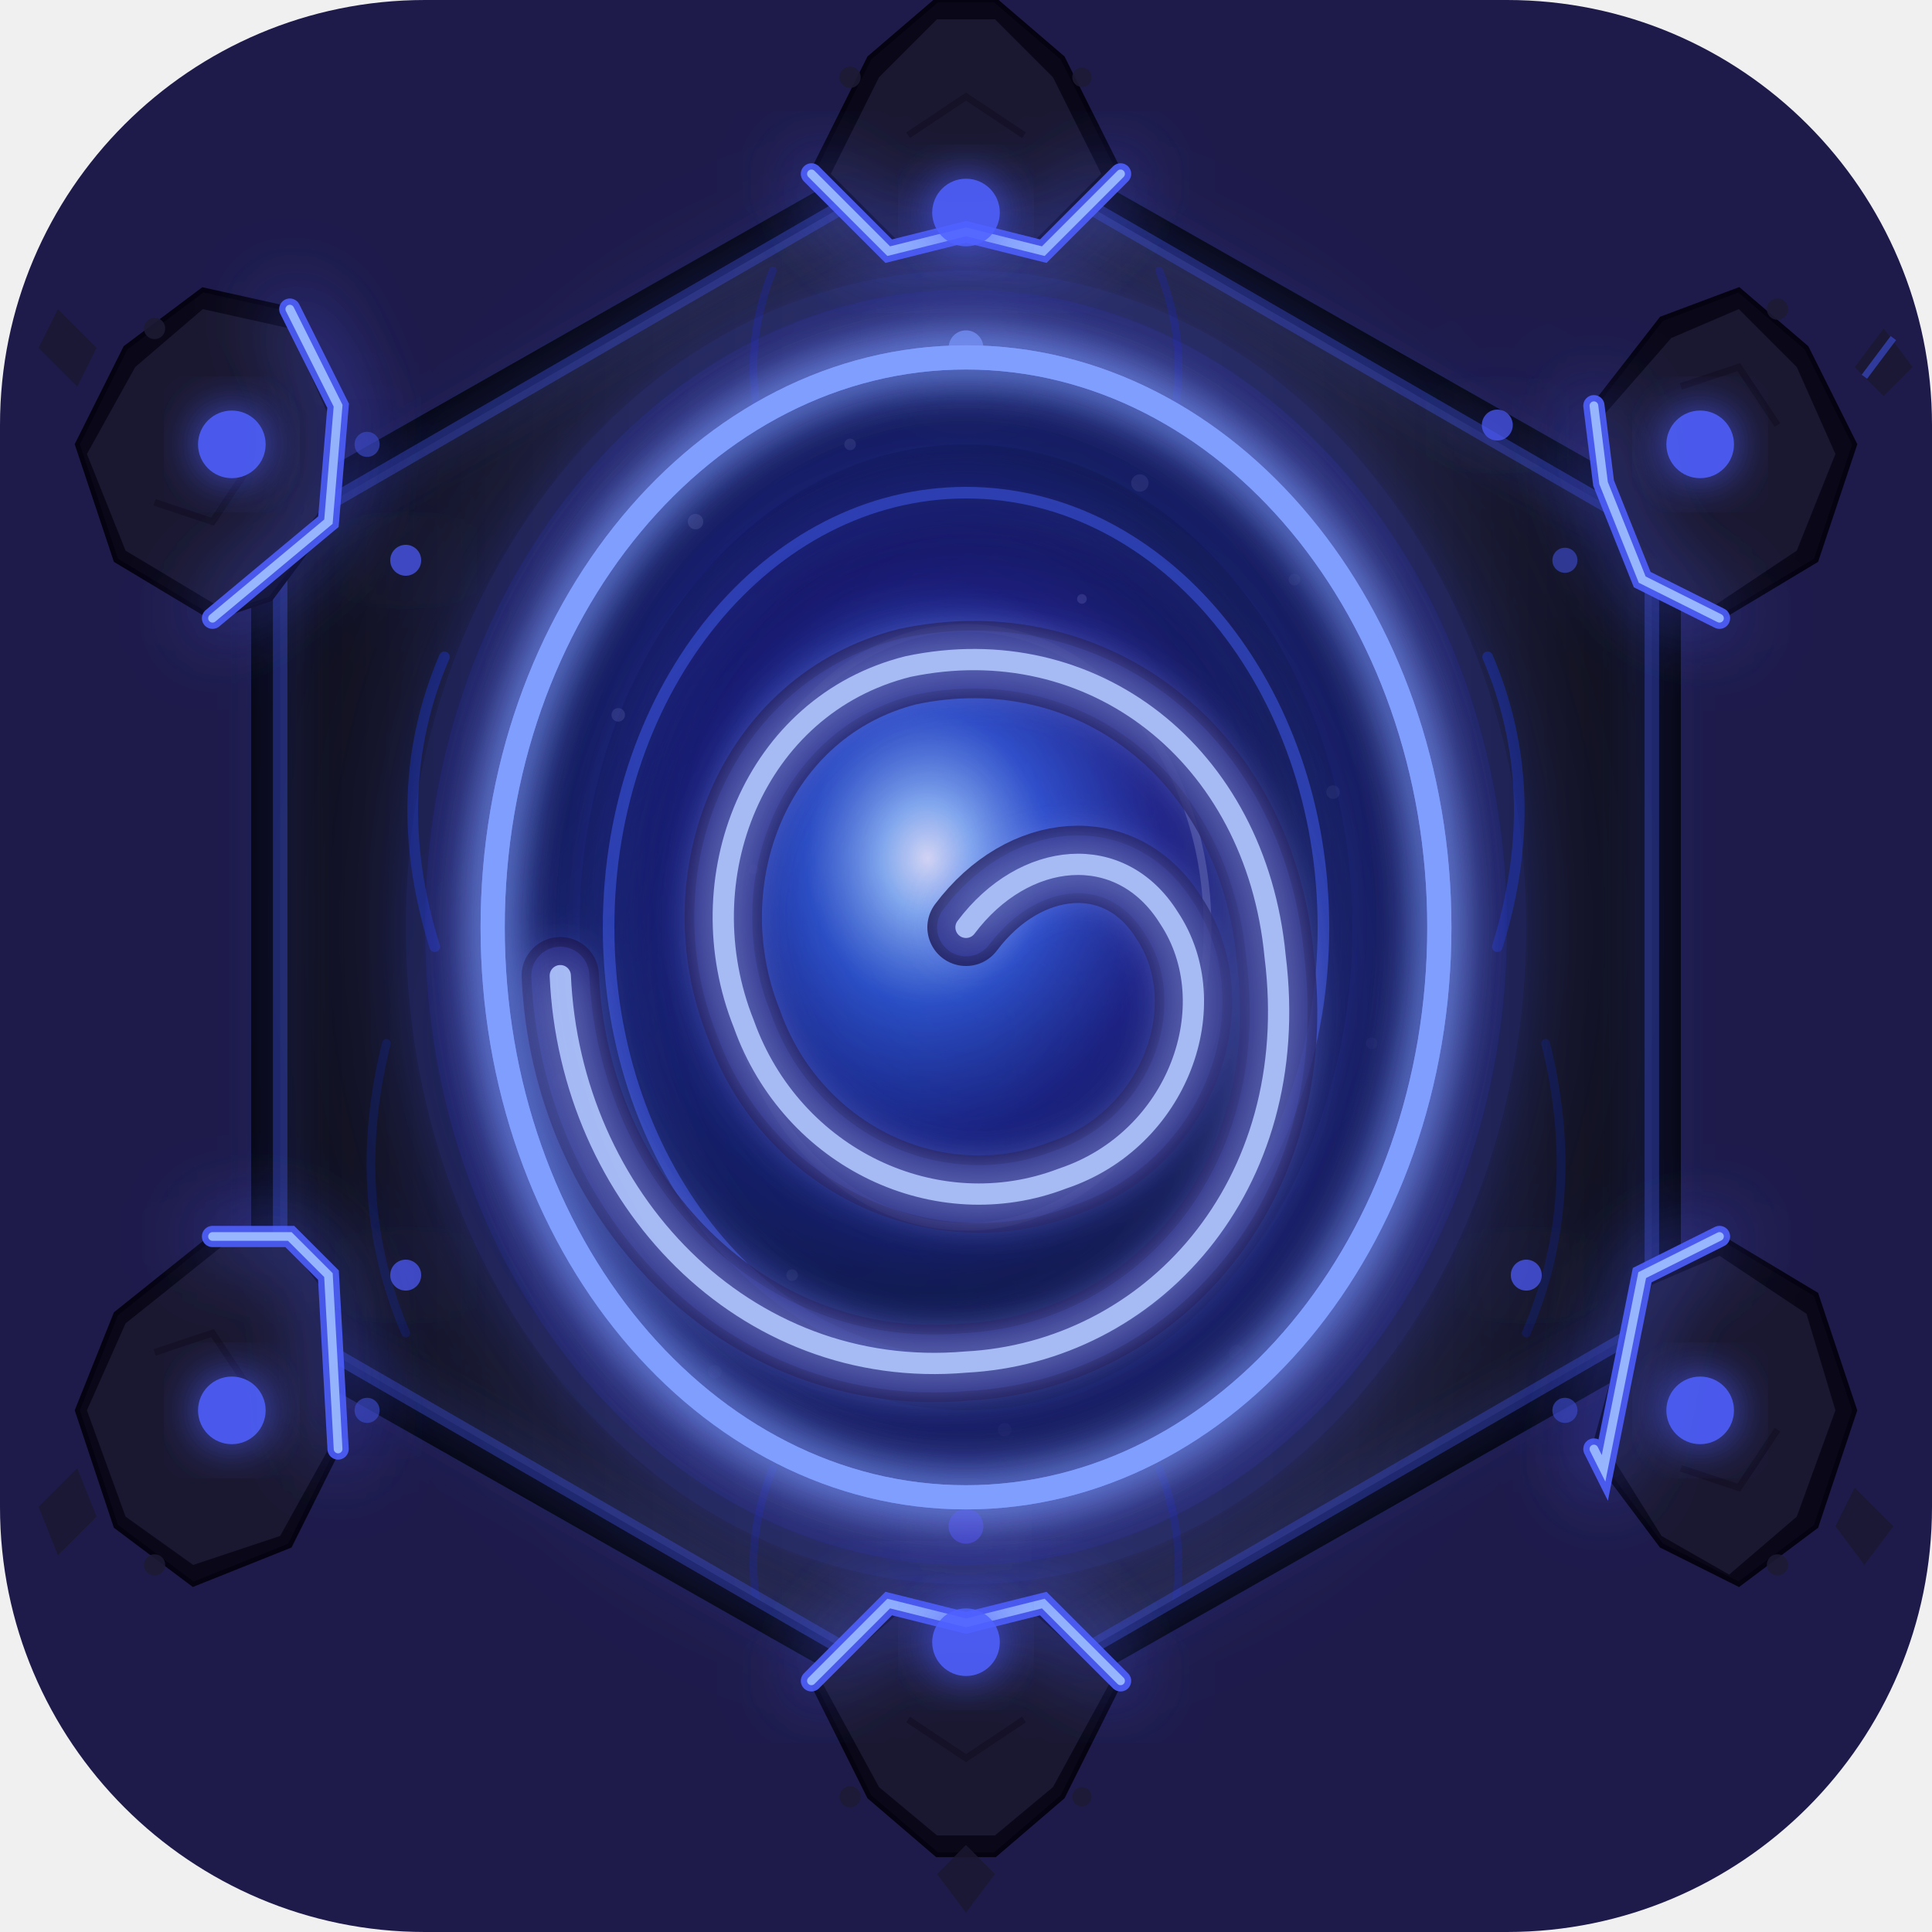
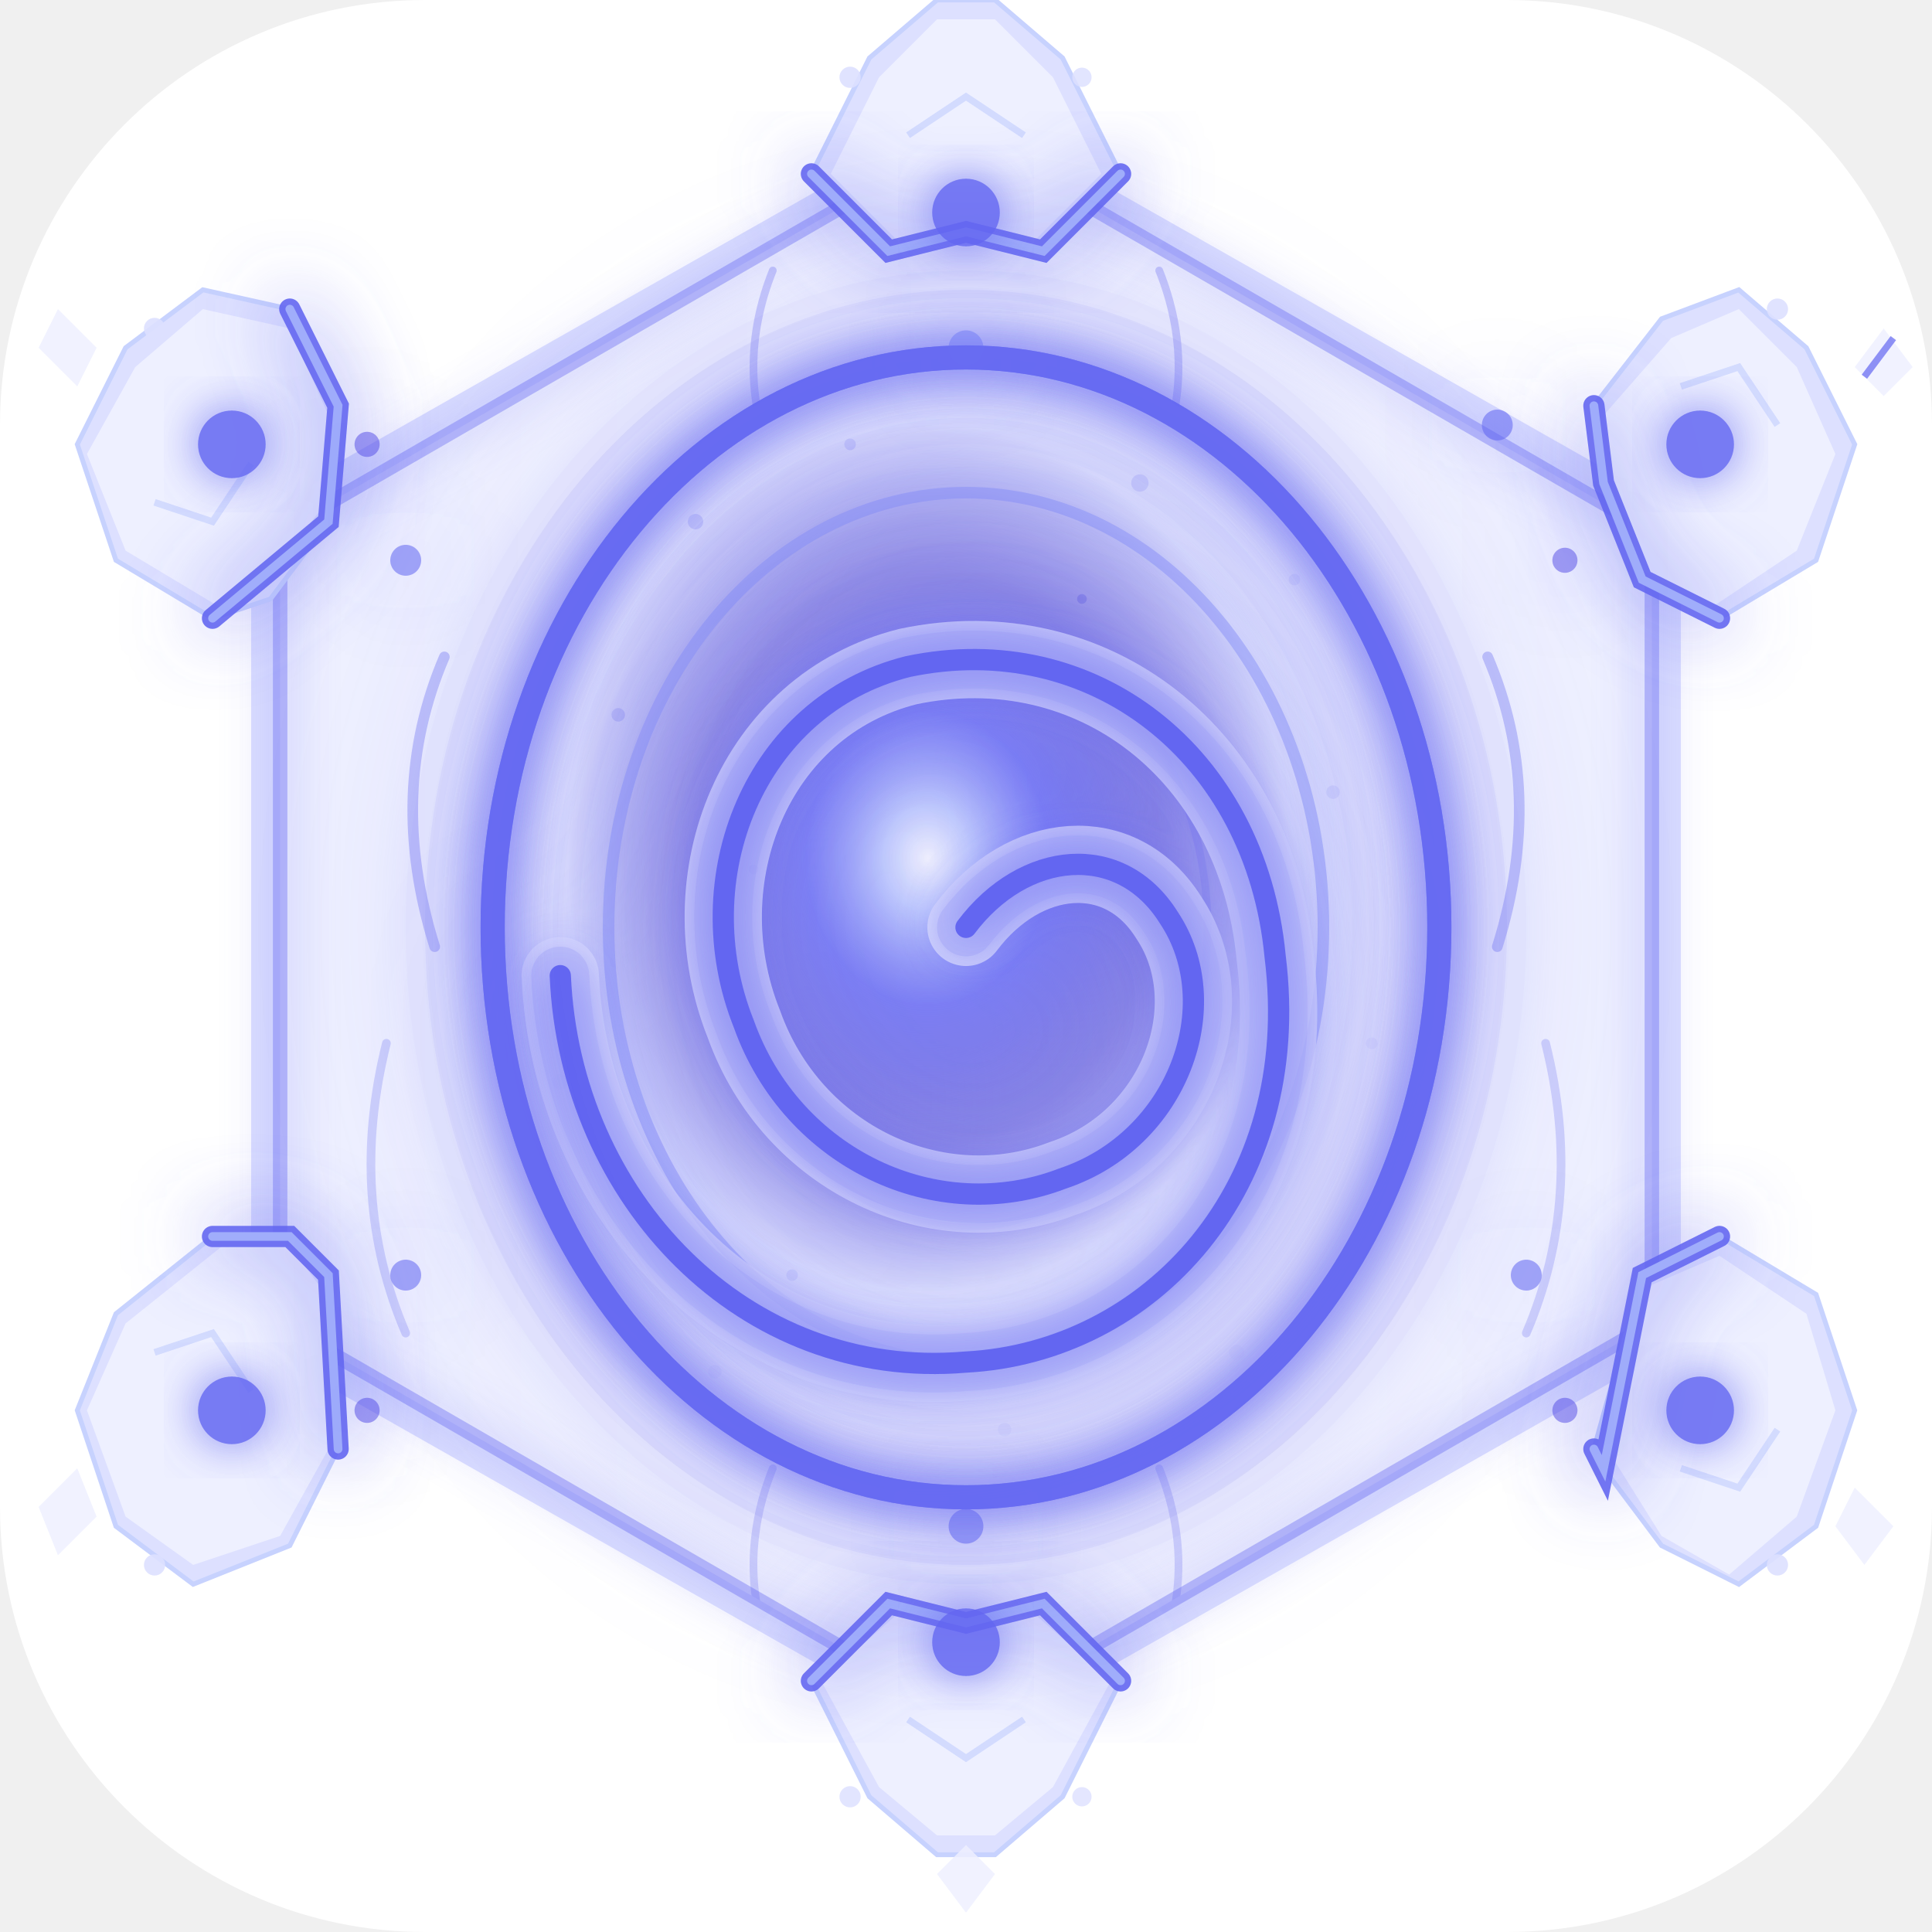
<svg xmlns="http://www.w3.org/2000/svg" viewBox="0 0 200 200">
  <defs>
    <linearGradient id="stoneFace" x1="0" y1="0" x2="1" y2="0">
-       <stop offset="0%" stop-color="#0e0e1a" />
-       <stop offset="28%" stop-color="#1e1e32" />
-       <stop offset="52%" stop-color="#252540" />
-       <stop offset="78%" stop-color="#1e1e32" />
-       <stop offset="100%" stop-color="#0e0e1a" />
+       <stop offset="0%" stop-color="#eef0ff" />
+       <stop offset="28%" stop-color="#f3f4ff" />
+       <stop offset="52%" stop-color="#f5f6ff" />
+       <stop offset="78%" stop-color="#f3f4ff" />
+       <stop offset="100%" stop-color="#eef0ff" />
    </linearGradient>
    <radialGradient id="cosmicCore" cx="46%" cy="44%" r="58%">
      <stop offset="0%" stop-color="#ffffff" stop-opacity="1" />
-       <stop offset="8%" stop-color="#a0d0ff" stop-opacity="0.95" />
-       <stop offset="22%" stop-color="#3060e0" stop-opacity="0.75" />
-       <stop offset="42%" stop-color="#101068" stop-opacity="0.65" />
-       <stop offset="65%" stop-color="#000818" stop-opacity="0.85" />
-       <stop offset="100%" stop-color="#000005" stop-opacity="1" />
+       <stop offset="8%" stop-color="#c7d2fe" stop-opacity="0.95" />
+       <stop offset="22%" stop-color="#6366f1" stop-opacity="0.75" />
+       <stop offset="42%" stop-color="#4338ca" stop-opacity="0.5" />
+       <stop offset="65%" stop-color="#eef0ff" stop-opacity="0.7" />
+       <stop offset="100%" stop-color="#f5f5ff" stop-opacity="1" />
    </radialGradient>
    <radialGradient id="nebula1" cx="60%" cy="38%" r="50%">
-       <stop offset="0%" stop-color="#5060ff" stop-opacity="0.45" />
-       <stop offset="100%" stop-color="#5060ff" stop-opacity="0" />
+       <stop offset="0%" stop-color="#6366f1" stop-opacity="0.3" />
+       <stop offset="100%" stop-color="#6366f1" stop-opacity="0" />
    </radialGradient>
    <radialGradient id="nebula2" cx="35%" cy="65%" r="45%">
-       <stop offset="0%" stop-color="#0080ff" stop-opacity="0.35" />
-       <stop offset="100%" stop-color="#0080ff" stop-opacity="0" />
+       <stop offset="0%" stop-color="#818cf8" stop-opacity="0.25" />
+       <stop offset="100%" stop-color="#818cf8" stop-opacity="0" />
    </radialGradient>
    <filter id="bigBloom" x="-100%" y="-100%" width="300%" height="300%" color-interpolation-filters="sRGB">
      <feGaussianBlur stdDeviation="8" result="b1" />
      <feGaussianBlur in="SourceGraphic" stdDeviation="2" result="b2" />
      <feMerge>
        <feMergeNode in="b1" />
        <feMergeNode in="b2" />
        <feMergeNode in="SourceGraphic" />
      </feMerge>
    </filter>
    <filter id="glow" x="-50%" y="-50%" width="200%" height="200%">
      <feGaussianBlur stdDeviation="2.5" result="b" />
      <feMerge>
        <feMergeNode in="b" />
        <feMergeNode in="SourceGraphic" />
      </feMerge>
    </filter>
    <filter id="rockGlow" x="-80%" y="-80%" width="260%" height="260%">
      <feGaussianBlur stdDeviation="4" result="b" />
      <feMerge>
        <feMergeNode in="b" />
        <feMergeNode in="SourceGraphic" />
      </feMerge>
    </filter>
    <filter id="softGlow" x="-80%" y="-80%" width="260%" height="260%">
      <feGaussianBlur stdDeviation="5" result="b" />
      <feMerge>
        <feMergeNode in="b" />
        <feMergeNode in="SourceGraphic" />
      </feMerge>
    </filter>
    <clipPath id="hexClip">
      <polygon points="100,14 171,55 171,137 100,178 29,137 29,55" />
    </clipPath>
    <clipPath id="portalClip">
      <ellipse cx="100" cy="96" rx="48" ry="58" />
    </clipPath>
  </defs>
-   <rect width="200" height="200" rx="44" ry="44" fill="#1e1b4b" />
-   <polygon points="100,11 174,53 174,139 100,181 26,139 26,53" fill="#04040c" />
+   <rect width="200" height="200" rx="44" ry="44" fill="#ffffff" />
+   <polygon points="100,11 174,53 174,139 100,181 26,139 26,53" fill="#dde0ff" />
  <polygon points="100,14 171,55 171,137 100,178 29,137 29,55" fill="url(#stoneFace)" />
  <g clip-path="url(#hexClip)" fill="none" stroke-linecap="round">
-     <path d="M 46,68 Q 40,82 45,98" stroke="#1830a8" stroke-width="1.1" opacity="0.5" />
-     <path d="M 154,68 Q 160,82 155,98" stroke="#1830a8" stroke-width="1.1" opacity="0.5" />
-     <path d="M 40,108 Q 36,124 42,138" stroke="#102078" stroke-width="0.9" opacity="0.4" />
-     <path d="M 160,108 Q 164,124 158,138" stroke="#102078" stroke-width="0.9" opacity="0.4" />
-     <path d="M 80,28 Q 76,38 80,48" stroke="#182088" stroke-width="0.8" opacity="0.45" />
-     <path d="M 120,28 Q 124,38 120,48" stroke="#182088" stroke-width="0.8" opacity="0.45" />
-     <path d="M 80,152 Q 76,162 80,172" stroke="#182088" stroke-width="0.8" opacity="0.4" />
-     <path d="M 120,152 Q 124,162 120,172" stroke="#182088" stroke-width="0.8" opacity="0.4" />
+     <path d="M 46,68 Q 40,82 45,98" stroke="#6366f1" stroke-width="1.1" opacity="0.35" />
+     <path d="M 154,68 Q 160,82 155,98" stroke="#6366f1" stroke-width="1.1" opacity="0.35" />
+     <path d="M 40,108 Q 36,124 42,138" stroke="#6366f1" stroke-width="0.9" opacity="0.25" />
+     <path d="M 160,108 Q 164,124 158,138" stroke="#6366f1" stroke-width="0.9" opacity="0.25" />
+     <path d="M 80,28 Q 76,38 80,48" stroke="#6366f1" stroke-width="0.8" opacity="0.3" />
+     <path d="M 120,28 Q 124,38 120,48" stroke="#6366f1" stroke-width="0.8" opacity="0.3" />
+     <path d="M 80,152 Q 76,162 80,172" stroke="#6366f1" stroke-width="0.8" opacity="0.25" />
+     <path d="M 120,152 Q 124,162 120,172" stroke="#6366f1" stroke-width="0.8" opacity="0.25" />
  </g>
-   <polygon points="100,14 171,55 171,137 100,178 29,137 29,55" fill="none" stroke="#3848c8" stroke-width="1.5" opacity="0.5" filter="url(#glow)" />
-   <polygon points="84,18 90,6 97,0 103,0 110,6 116,18 108,26 100,24 92,26" fill="#0a0818" stroke="#050312" stroke-width="0.5" />
-   <polygon points="86,18 91,8 97,2 103,2 109,8 114,18 107,25 100,23 93,25" fill="#1a1830" />
-   <path d="M 94,14 L 100,10 L 106,14" fill="none" stroke="#120e24" stroke-width="0.7" opacity="0.7" />
-   <path d="M 84,18 L 92,26 L 100,24 L 108,26 L 116,18" fill="none" stroke="#5060ff" stroke-width="2.2" stroke-linecap="round" opacity="0.9" filter="url(#rockGlow)" />
-   <path d="M 84,18 L 92,26 L 100,24 L 108,26 L 116,18" fill="none" stroke="#a0c0ff" stroke-width="0.9" stroke-linecap="round" opacity="0.9" />
-   <polygon points="96,-4 99,-6 102,-4 99,-2" fill="#1a1830" opacity="0.85" />
-   <path d="M 97,-4 L 101,-5" stroke="#3848c8" stroke-width="0.7" opacity="0.7" />
-   <circle cx="88" cy="8" r="1.1" fill="#1c1a32" opacity="0.9" />
-   <circle cx="112" cy="8" r="1" fill="#1c1a32" opacity="0.85" />
-   <polygon points="165,42 172,33 180,30 187,36 192,46 188,58 178,64 170,60 166,50" fill="#0a0818" stroke="#050312" stroke-width="0.5" />
-   <polygon points="166,43 173,35 180,32 186,38 190,47 186,57 177,63 170,59 167,50" fill="#1a1830" />
-   <path d="M 174,40 L 180,38 L 184,44" fill="none" stroke="#120e24" stroke-width="0.7" opacity="0.7" />
-   <path d="M 165,42 L 166,50 L 170,60 L 178,64" fill="none" stroke="#5060ff" stroke-width="2.2" stroke-linecap="round" opacity="0.9" filter="url(#rockGlow)" />
-   <path d="M 165,42 L 166,50 L 170,60 L 178,64" fill="none" stroke="#a0c0ff" stroke-width="0.9" stroke-linecap="round" opacity="0.9" />
-   <polygon points="192,38 195,34 198,38 195,41" fill="#1a1830" opacity="0.85" />
-   <path d="M 193,39 L 196,35" stroke="#3848c8" stroke-width="0.7" opacity="0.7" />
-   <circle cx="184" cy="32" r="1.1" fill="#1c1a32" opacity="0.9" />
-   <polygon points="165,150 170,132 178,128 188,134 192,146 188,158 180,164 172,160 166,152" fill="#0a0818" stroke="#050312" stroke-width="0.5" />
-   <polygon points="166,149 171,133 178,130 187,136 190,146 186,157 179,163 172,159 167,151" fill="#1a1830" />
-   <path d="M 174,152 L 180,154 L 184,148" fill="none" stroke="#120e24" stroke-width="0.7" opacity="0.7" />
-   <path d="M 165,150 L 166,152 L 170,132 L 178,128" fill="none" stroke="#5060ff" stroke-width="2.2" stroke-linecap="round" opacity="0.9" filter="url(#rockGlow)" />
-   <path d="M 165,150 L 166,152 L 170,132 L 178,128" fill="none" stroke="#a0c0ff" stroke-width="0.9" stroke-linecap="round" opacity="0.9" />
-   <polygon points="192,154 196,158 193,162 190,158" fill="#1a1830" opacity="0.85" />
-   <circle cx="184" cy="162" r="1.1" fill="#1c1a32" opacity="0.9" />
-   <polygon points="84,174 92,166 100,168 108,166 116,174 110,186 103,192 97,192 90,186" fill="#0a0818" stroke="#050312" stroke-width="0.5" />
-   <polygon points="85,174 93,167 100,169 107,167 115,174 109,185 103,190 97,190 91,185" fill="#1a1830" />
-   <path d="M 94,178 L 100,182 L 106,178" fill="none" stroke="#120e24" stroke-width="0.7" opacity="0.7" />
-   <path d="M 84,174 L 92,166 L 100,168 L 108,166 L 116,174" fill="none" stroke="#5060ff" stroke-width="2.2" stroke-linecap="round" opacity="0.9" filter="url(#rockGlow)" />
-   <path d="M 84,174 L 92,166 L 100,168 L 108,166 L 116,174" fill="none" stroke="#a0c0ff" stroke-width="0.9" stroke-linecap="round" opacity="0.9" />
-   <polygon points="97,194 100,198 103,194 100,191" fill="#1a1830" opacity="0.85" />
-   <circle cx="88" cy="186" r="1.1" fill="#1c1a32" opacity="0.85" />
-   <circle cx="112" cy="186" r="1" fill="#1c1a32" opacity="0.8" />
-   <polygon points="22,128 30,128 34,132 35,150 30,160 20,164 12,158 8,146 12,136" fill="#0a0818" stroke="#050312" stroke-width="0.5" />
-   <polygon points="23,129 30,129 33,133 34,150 29,159 20,162 13,157 9,146 13,137" fill="#1a1830" />
-   <path d="M 16,140 L 22,138 L 26,144" fill="none" stroke="#120e24" stroke-width="0.7" opacity="0.7" />
-   <path d="M 22,128 L 30,128 L 34,132 L 35,150" fill="none" stroke="#5060ff" stroke-width="2.2" stroke-linecap="round" opacity="0.9" filter="url(#rockGlow)" />
-   <path d="M 22,128 L 30,128 L 34,132 L 35,150" fill="none" stroke="#a0c0ff" stroke-width="0.9" stroke-linecap="round" opacity="0.9" />
-   <polygon points="8,152 4,156 6,161 10,157" fill="#1a1830" opacity="0.85" />
-   <circle cx="16" cy="162" r="1.1" fill="#1c1a32" opacity="0.9" />
-   <polygon points="22,64 12,58 8,46 13,36 21,30 30,32 35,42 34,54 28,62" fill="#0a0818" stroke="#050312" stroke-width="0.5" />
-   <polygon points="23,63 13,57 9,47 14,38 21,32 30,34 34,43 33,53 27,61" fill="#1a1830" />
-   <path d="M 16,52 L 22,54 L 26,48" fill="none" stroke="#120e24" stroke-width="0.7" opacity="0.7" />
-   <path d="M 22,64 L 34,54 L 35,42 L 30,32" fill="none" stroke="#5060ff" stroke-width="2.2" stroke-linecap="round" opacity="0.9" filter="url(#rockGlow)" />
-   <path d="M 22,64 L 34,54 L 35,42 L 30,32" fill="none" stroke="#a0c0ff" stroke-width="0.9" stroke-linecap="round" opacity="0.9" />
-   <polygon points="8,40 4,36 6,32 10,36" fill="#1a1830" opacity="0.85" />
-   <circle cx="16" cy="34" r="1.1" fill="#1c1a32" opacity="0.9" />
-   <ellipse cx="100" cy="96" rx="50" ry="60" fill="#000005" />
-   <g clip-path="url(#portalClip)" fill="#ffffff">
-     <circle cx="72" cy="54" r="0.8" opacity="0.9" />
-     <circle cx="88" cy="46" r="0.6" opacity="0.7" />
-     <circle cx="118" cy="50" r="0.9" opacity="0.85" />
-     <circle cx="134" cy="60" r="0.6" opacity="0.65" />
-     <circle cx="64" cy="74" r="0.7" opacity="0.7" />
-     <circle cx="138" cy="82" r="0.7" opacity="0.7" />
-     <circle cx="58" cy="112" r="0.8" opacity="0.75" />
-     <circle cx="142" cy="108" r="0.6" opacity="0.6" />
-     <circle cx="74" cy="142" r="0.7" opacity="0.65" />
-     <circle cx="128" cy="140" r="0.8" opacity="0.7" />
-     <circle cx="112" cy="62" r="0.5" opacity="0.55" />
-     <circle cx="82" cy="132" r="0.6" opacity="0.6" />
-     <circle cx="104" cy="148" r="0.7" opacity="0.65" />
-     <circle cx="78" cy="90" r="0.5" opacity="0.5" />
-     <circle cx="130" cy="122" r="0.5" opacity="0.5" />
+   <polygon points="100,14 171,55 171,137 100,178 29,137 29,55" fill="none" stroke="#6366f1" stroke-width="1.5" opacity="0.45" filter="url(#glow)" />
+   <polygon points="84,18 90,6 97,0 103,0 110,6 116,18 108,26 100,24 92,26" fill="#dde0ff" stroke="#c7d2fe" stroke-width="0.5" />
+   <polygon points="86,18 91,8 97,2 103,2 109,8 114,18 107,25 100,23 93,25" fill="#eef0ff" />
+   <path d="M 94,14 L 100,10 L 106,14" fill="none" stroke="#c7d2fe" stroke-width="0.7" opacity="0.7" />
+   <path d="M 84,18 L 92,26 L 100,24 L 108,26 L 116,18" fill="none" stroke="#6366f1" stroke-width="2.2" stroke-linecap="round" opacity="0.9" filter="url(#rockGlow)" />
+   <path d="M 84,18 L 92,26 L 100,24 L 108,26 L 116,18" fill="none" stroke="#a5b4fc" stroke-width="0.9" stroke-linecap="round" opacity="0.9" />
+   <polygon points="96,-4 99,-6 102,-4 99,-2" fill="#eef0ff" opacity="0.85" />
+   <path d="M 97,-4 L 101,-5" stroke="#6366f1" stroke-width="0.7" opacity="0.7" />
+   <circle cx="88" cy="8" r="1.1" fill="#dde0ff" opacity="0.9" />
+   <circle cx="112" cy="8" r="1" fill="#dde0ff" opacity="0.85" />
+   <polygon points="165,42 172,33 180,30 187,36 192,46 188,58 178,64 170,60 166,50" fill="#dde0ff" stroke="#c7d2fe" stroke-width="0.5" />
+   <polygon points="166,43 173,35 180,32 186,38 190,47 186,57 177,63 170,59 167,50" fill="#eef0ff" />
+   <path d="M 174,40 L 180,38 L 184,44" fill="none" stroke="#c7d2fe" stroke-width="0.7" opacity="0.7" />
+   <path d="M 165,42 L 166,50 L 170,60 L 178,64" fill="none" stroke="#6366f1" stroke-width="2.2" stroke-linecap="round" opacity="0.9" filter="url(#rockGlow)" />
+   <path d="M 165,42 L 166,50 L 170,60 L 178,64" fill="none" stroke="#a5b4fc" stroke-width="0.9" stroke-linecap="round" opacity="0.9" />
+   <polygon points="192,38 195,34 198,38 195,41" fill="#eef0ff" opacity="0.85" />
+   <path d="M 193,39 L 196,35" stroke="#6366f1" stroke-width="0.7" opacity="0.7" />
+   <circle cx="184" cy="32" r="1.1" fill="#dde0ff" opacity="0.9" />
+   <polygon points="165,150 170,132 178,128 188,134 192,146 188,158 180,164 172,160 166,152" fill="#dde0ff" stroke="#c7d2fe" stroke-width="0.5" />
+   <polygon points="166,149 171,133 178,130 187,136 190,146 186,157 179,163 172,159 167,151" fill="#eef0ff" />
+   <path d="M 174,152 L 180,154 L 184,148" fill="none" stroke="#c7d2fe" stroke-width="0.7" opacity="0.7" />
+   <path d="M 165,150 L 166,152 L 170,132 L 178,128" fill="none" stroke="#6366f1" stroke-width="2.2" stroke-linecap="round" opacity="0.9" filter="url(#rockGlow)" />
+   <path d="M 165,150 L 166,152 L 170,132 L 178,128" fill="none" stroke="#a5b4fc" stroke-width="0.9" stroke-linecap="round" opacity="0.9" />
+   <polygon points="192,154 196,158 193,162 190,158" fill="#eef0ff" opacity="0.85" />
+   <circle cx="184" cy="162" r="1.1" fill="#dde0ff" opacity="0.9" />
+   <polygon points="84,174 92,166 100,168 108,166 116,174 110,186 103,192 97,192 90,186" fill="#dde0ff" stroke="#c7d2fe" stroke-width="0.5" />
+   <polygon points="85,174 93,167 100,169 107,167 115,174 109,185 103,190 97,190 91,185" fill="#eef0ff" />
+   <path d="M 94,178 L 100,182 L 106,178" fill="none" stroke="#c7d2fe" stroke-width="0.7" opacity="0.7" />
+   <path d="M 84,174 L 92,166 L 100,168 L 108,166 L 116,174" fill="none" stroke="#6366f1" stroke-width="2.2" stroke-linecap="round" opacity="0.9" filter="url(#rockGlow)" />
+   <path d="M 84,174 L 92,166 L 100,168 L 108,166 L 116,174" fill="none" stroke="#a5b4fc" stroke-width="0.9" stroke-linecap="round" opacity="0.9" />
+   <polygon points="97,194 100,198 103,194 100,191" fill="#eef0ff" opacity="0.85" />
+   <circle cx="88" cy="186" r="1.1" fill="#dde0ff" opacity="0.85" />
+   <circle cx="112" cy="186" r="1" fill="#dde0ff" opacity="0.8" />
+   <polygon points="22,128 30,128 34,132 35,150 30,160 20,164 12,158 8,146 12,136" fill="#dde0ff" stroke="#c7d2fe" stroke-width="0.5" />
+   <polygon points="23,129 30,129 33,133 34,150 29,159 20,162 13,157 9,146 13,137" fill="#eef0ff" />
+   <path d="M 16,140 L 22,138 L 26,144" fill="none" stroke="#c7d2fe" stroke-width="0.7" opacity="0.7" />
+   <path d="M 22,128 L 30,128 L 34,132 L 35,150" fill="none" stroke="#6366f1" stroke-width="2.2" stroke-linecap="round" opacity="0.9" filter="url(#rockGlow)" />
+   <path d="M 22,128 L 30,128 L 34,132 L 35,150" fill="none" stroke="#a5b4fc" stroke-width="0.9" stroke-linecap="round" opacity="0.9" />
+   <polygon points="8,152 4,156 6,161 10,157" fill="#eef0ff" opacity="0.85" />
+   <circle cx="16" cy="162" r="1.1" fill="#dde0ff" opacity="0.9" />
+   <polygon points="22,64 12,58 8,46 13,36 21,30 30,32 35,42 34,54 28,62" fill="#dde0ff" stroke="#c7d2fe" stroke-width="0.5" />
+   <polygon points="23,63 13,57 9,47 14,38 21,32 30,34 34,43 33,53 27,61" fill="#eef0ff" />
+   <path d="M 16,52 L 22,54 L 26,48" fill="none" stroke="#c7d2fe" stroke-width="0.7" opacity="0.7" />
+   <path d="M 22,64 L 34,54 L 35,42 L 30,32" fill="none" stroke="#6366f1" stroke-width="2.2" stroke-linecap="round" opacity="0.9" filter="url(#rockGlow)" />
+   <path d="M 22,64 L 34,54 L 35,42 L 30,32" fill="none" stroke="#a5b4fc" stroke-width="0.9" stroke-linecap="round" opacity="0.9" />
+   <polygon points="8,40 4,36 6,32 10,36" fill="#eef0ff" opacity="0.85" />
+   <circle cx="16" cy="34" r="1.1" fill="#dde0ff" opacity="0.9" />
+   <ellipse cx="100" cy="96" rx="50" ry="60" fill="#f5f6ff" />
+   <g clip-path="url(#portalClip)" fill="#6366f1">
+     <circle cx="72" cy="54" r="0.8" opacity="0.7" />
+     <circle cx="88" cy="46" r="0.6" opacity="0.55" />
+     <circle cx="118" cy="50" r="0.9" opacity="0.65" />
+     <circle cx="134" cy="60" r="0.6" opacity="0.5" />
+     <circle cx="64" cy="74" r="0.7" opacity="0.55" />
+     <circle cx="138" cy="82" r="0.7" opacity="0.55" />
+     <circle cx="58" cy="112" r="0.8" opacity="0.6" />
+     <circle cx="142" cy="108" r="0.6" opacity="0.5" />
+     <circle cx="74" cy="142" r="0.7" opacity="0.5" />
+     <circle cx="128" cy="140" r="0.8" opacity="0.55" />
+     <circle cx="112" cy="62" r="0.5" opacity="0.45" />
+     <circle cx="82" cy="132" r="0.6" opacity="0.5" />
+     <circle cx="104" cy="148" r="0.7" opacity="0.5" />
+     <circle cx="78" cy="90" r="0.5" opacity="0.4" />
+     <circle cx="130" cy="122" r="0.5" opacity="0.4" />
  </g>
  <ellipse cx="100" cy="96" rx="49" ry="59" fill="url(#nebula1)" clip-path="url(#portalClip)" />
  <ellipse cx="100" cy="96" rx="49" ry="59" fill="url(#nebula2)" clip-path="url(#portalClip)" />
  <ellipse cx="100" cy="96" rx="49" ry="59" fill="url(#cosmicCore)" />
-   <ellipse cx="100" cy="96" rx="49" ry="59" fill="none" stroke="#4050ff" stroke-width="18" opacity="0.22" filter="url(#bigBloom)" />
-   <ellipse cx="100" cy="96" rx="49" ry="59" fill="none" stroke="#80a0ff" stroke-width="2.5" opacity="0.95" filter="url(#glow)" />
-   <ellipse cx="100" cy="96" rx="37" ry="45" fill="none" stroke="#4060f0" stroke-width="1.2" opacity="0.6" filter="url(#glow)" />
-   <ellipse cx="100" cy="96" rx="25" ry="31" fill="none" stroke="#ffffff" stroke-width="0.8" opacity="0.22" />
-   <path d="M 100,96 C 106,88 116,87 121,95 C 127,104 122,118 110,122 C 97,127 82,120 77,106 C 71,91 78,73 94,69 C 113,65 130,78 132,99 C 135,123 119,140 100,141 C 77,143 59,124 58,101" fill="none" stroke="#0a001a" stroke-width="8" stroke-linecap="round" opacity="0.8" />
-   <path d="M 100,96 C 106,88 116,87 121,95 C 127,104 122,118 110,122 C 97,127 82,120 77,106 C 71,91 78,73 94,69 C 113,65 130,78 132,99 C 135,123 119,140 100,141 C 77,143 59,124 58,101" fill="none" stroke="#5060ff" stroke-width="6" stroke-linecap="round" opacity="0.35" filter="url(#bigBloom)" />
-   <path d="M 100,96 C 106,88 116,87 121,95 C 127,104 122,118 110,122 C 97,127 82,120 77,106 C 71,91 78,73 94,69 C 113,65 130,78 132,99 C 135,123 119,140 100,141 C 77,143 59,124 58,101" fill="none" stroke="#c0d8ff" stroke-width="2.2" stroke-linecap="round" filter="url(#glow)" />
+   <ellipse cx="100" cy="96" rx="49" ry="59" fill="none" stroke="#6366f1" stroke-width="18" opacity="0.12" filter="url(#bigBloom)" />
+   <ellipse cx="100" cy="96" rx="49" ry="59" fill="none" stroke="#6366f1" stroke-width="2.5" opacity="0.8" filter="url(#glow)" />
+   <ellipse cx="100" cy="96" rx="37" ry="45" fill="none" stroke="#818cf8" stroke-width="1.2" opacity="0.5" filter="url(#glow)" />
+   <ellipse cx="100" cy="96" rx="25" ry="31" fill="none" stroke="#6366f1" stroke-width="0.8" opacity="0.2" />
+   <path d="M 100,96 C 106,88 116,87 121,95 C 127,104 122,118 110,122 C 97,127 82,120 77,106 C 71,91 78,73 94,69 C 113,65 130,78 132,99 C 135,123 119,140 100,141 C 77,143 59,124 58,101" fill="none" stroke="#e8eaff" stroke-width="8" stroke-linecap="round" opacity="0.8" />
+   <path d="M 100,96 C 106,88 116,87 121,95 C 127,104 122,118 110,122 C 97,127 82,120 77,106 C 71,91 78,73 94,69 C 113,65 130,78 132,99 C 135,123 119,140 100,141 C 77,143 59,124 58,101" fill="none" stroke="#6366f1" stroke-width="6" stroke-linecap="round" opacity="0.25" filter="url(#bigBloom)" />
+   <path d="M 100,96 C 106,88 116,87 121,95 C 127,104 122,118 110,122 C 97,127 82,120 77,106 C 71,91 78,73 94,69 C 113,65 130,78 132,99 C 135,123 119,140 100,141 C 77,143 59,124 58,101" fill="none" stroke="#6366f1" stroke-width="2.2" stroke-linecap="round" filter="url(#glow)" />
  <g filter="url(#softGlow)">
-     <circle cx="100" cy="36" r="1.8" fill="#80a0ff" opacity="0.75" />
-     <circle cx="155" cy="44" r="1.6" fill="#5060ff" opacity="0.7" />
-     <circle cx="162" cy="58" r="1.3" fill="#3848c8" opacity="0.65" />
-     <circle cx="158" cy="132" r="1.6" fill="#5060ff" opacity="0.7" />
-     <circle cx="162" cy="146" r="1.3" fill="#3848c8" opacity="0.65" />
-     <circle cx="100" cy="158" r="1.8" fill="#5050e0" opacity="0.7" />
-     <circle cx="42" cy="132" r="1.6" fill="#5060ff" opacity="0.7" />
-     <circle cx="38" cy="146" r="1.3" fill="#3848c8" opacity="0.65" />
-     <circle cx="42" cy="58" r="1.6" fill="#5060ff" opacity="0.7" />
-     <circle cx="38" cy="46" r="1.3" fill="#3848c8" opacity="0.65" />
+     <circle cx="100" cy="36" r="1.8" fill="#818cf8" opacity="0.6" />
+     <circle cx="155" cy="44" r="1.6" fill="#6366f1" opacity="0.55" />
+     <circle cx="162" cy="58" r="1.3" fill="#4f46e5" opacity="0.5" />
+     <circle cx="158" cy="132" r="1.6" fill="#6366f1" opacity="0.55" />
+     <circle cx="162" cy="146" r="1.3" fill="#4f46e5" opacity="0.5" />
+     <circle cx="100" cy="158" r="1.8" fill="#6366f1" opacity="0.55" />
+     <circle cx="42" cy="132" r="1.6" fill="#6366f1" opacity="0.55" />
+     <circle cx="38" cy="146" r="1.3" fill="#4f46e5" opacity="0.5" />
+     <circle cx="42" cy="58" r="1.6" fill="#6366f1" opacity="0.55" />
+     <circle cx="38" cy="46" r="1.3" fill="#4f46e5" opacity="0.5" />
  </g>
-   <style>
-     @keyframes cosmicPulse { 0%,100%{opacity:0.18} 50%{opacity:0.40} }
-     @keyframes ringBreath  { 0%,100%{opacity:0.95} 50%{opacity:0.50} }
-     @keyframes rockPulse   { 0%,100%{opacity:0.9}  50%{opacity:0.35} }
-     @media (prefers-reduced-motion: no-preference) {
-       #cosmicAura { animation: cosmicPulse 3.2s ease-in-out infinite; }
-       #outerRing  { animation: ringBreath  2.8s ease-in-out infinite; }
-       .rp0 { animation: rockPulse 2.4s ease-in-out infinite 0.0s; }
-       .rp1 { animation: rockPulse 2.4s ease-in-out infinite 0.4s; }
-       .rp2 { animation: rockPulse 2.4s ease-in-out infinite 0.8s; }
-       .rp3 { animation: rockPulse 2.4s ease-in-out infinite 1.2s; }
-       .rp4 { animation: rockPulse 2.4s ease-in-out infinite 1.6s; }
-       .rp5 { animation: rockPulse 2.4s ease-in-out infinite 2.0s; }
-     }
-   </style>
-   <ellipse id="cosmicAura" cx="100" cy="96" rx="56" ry="66" fill="#3030c0" opacity="0.18" />
-   <ellipse id="outerRing" cx="100" cy="96" rx="49" ry="59" fill="none" stroke="#80a0ff" stroke-width="2.5" opacity="0.95" filter="url(#glow)" />
-   <circle class="rp0" cx="100" cy="22" r="3.5" fill="#5060ff" filter="url(#glow)" opacity="0.9" />
-   <circle class="rp1" cx="176" cy="46" r="3.5" fill="#5060ff" filter="url(#glow)" opacity="0.9" />
-   <circle class="rp2" cx="176" cy="146" r="3.5" fill="#5060ff" filter="url(#glow)" opacity="0.9" />
-   <circle class="rp3" cx="100" cy="170" r="3.5" fill="#5060ff" filter="url(#glow)" opacity="0.9" />
-   <circle class="rp4" cx="24" cy="146" r="3.5" fill="#5060ff" filter="url(#glow)" opacity="0.9" />
-   <circle class="rp5" cx="24" cy="46" r="3.5" fill="#5060ff" filter="url(#glow)" opacity="0.9" />
+   <ellipse cx="100" cy="96" rx="56" ry="66" fill="#6366f1" opacity="0.08" />
+   <ellipse cx="100" cy="96" rx="49" ry="59" fill="none" stroke="#6366f1" stroke-width="2.5" opacity="0.8" filter="url(#glow)" />
+   <circle cx="100" cy="22" r="3.5" fill="#6366f1" filter="url(#glow)" opacity="0.85" />
+   <circle cx="176" cy="46" r="3.5" fill="#6366f1" filter="url(#glow)" opacity="0.85" />
+   <circle cx="176" cy="146" r="3.5" fill="#6366f1" filter="url(#glow)" opacity="0.85" />
+   <circle cx="100" cy="170" r="3.5" fill="#6366f1" filter="url(#glow)" opacity="0.85" />
+   <circle cx="24" cy="146" r="3.5" fill="#6366f1" filter="url(#glow)" opacity="0.85" />
+   <circle cx="24" cy="46" r="3.5" fill="#6366f1" filter="url(#glow)" opacity="0.85" />
</svg>
